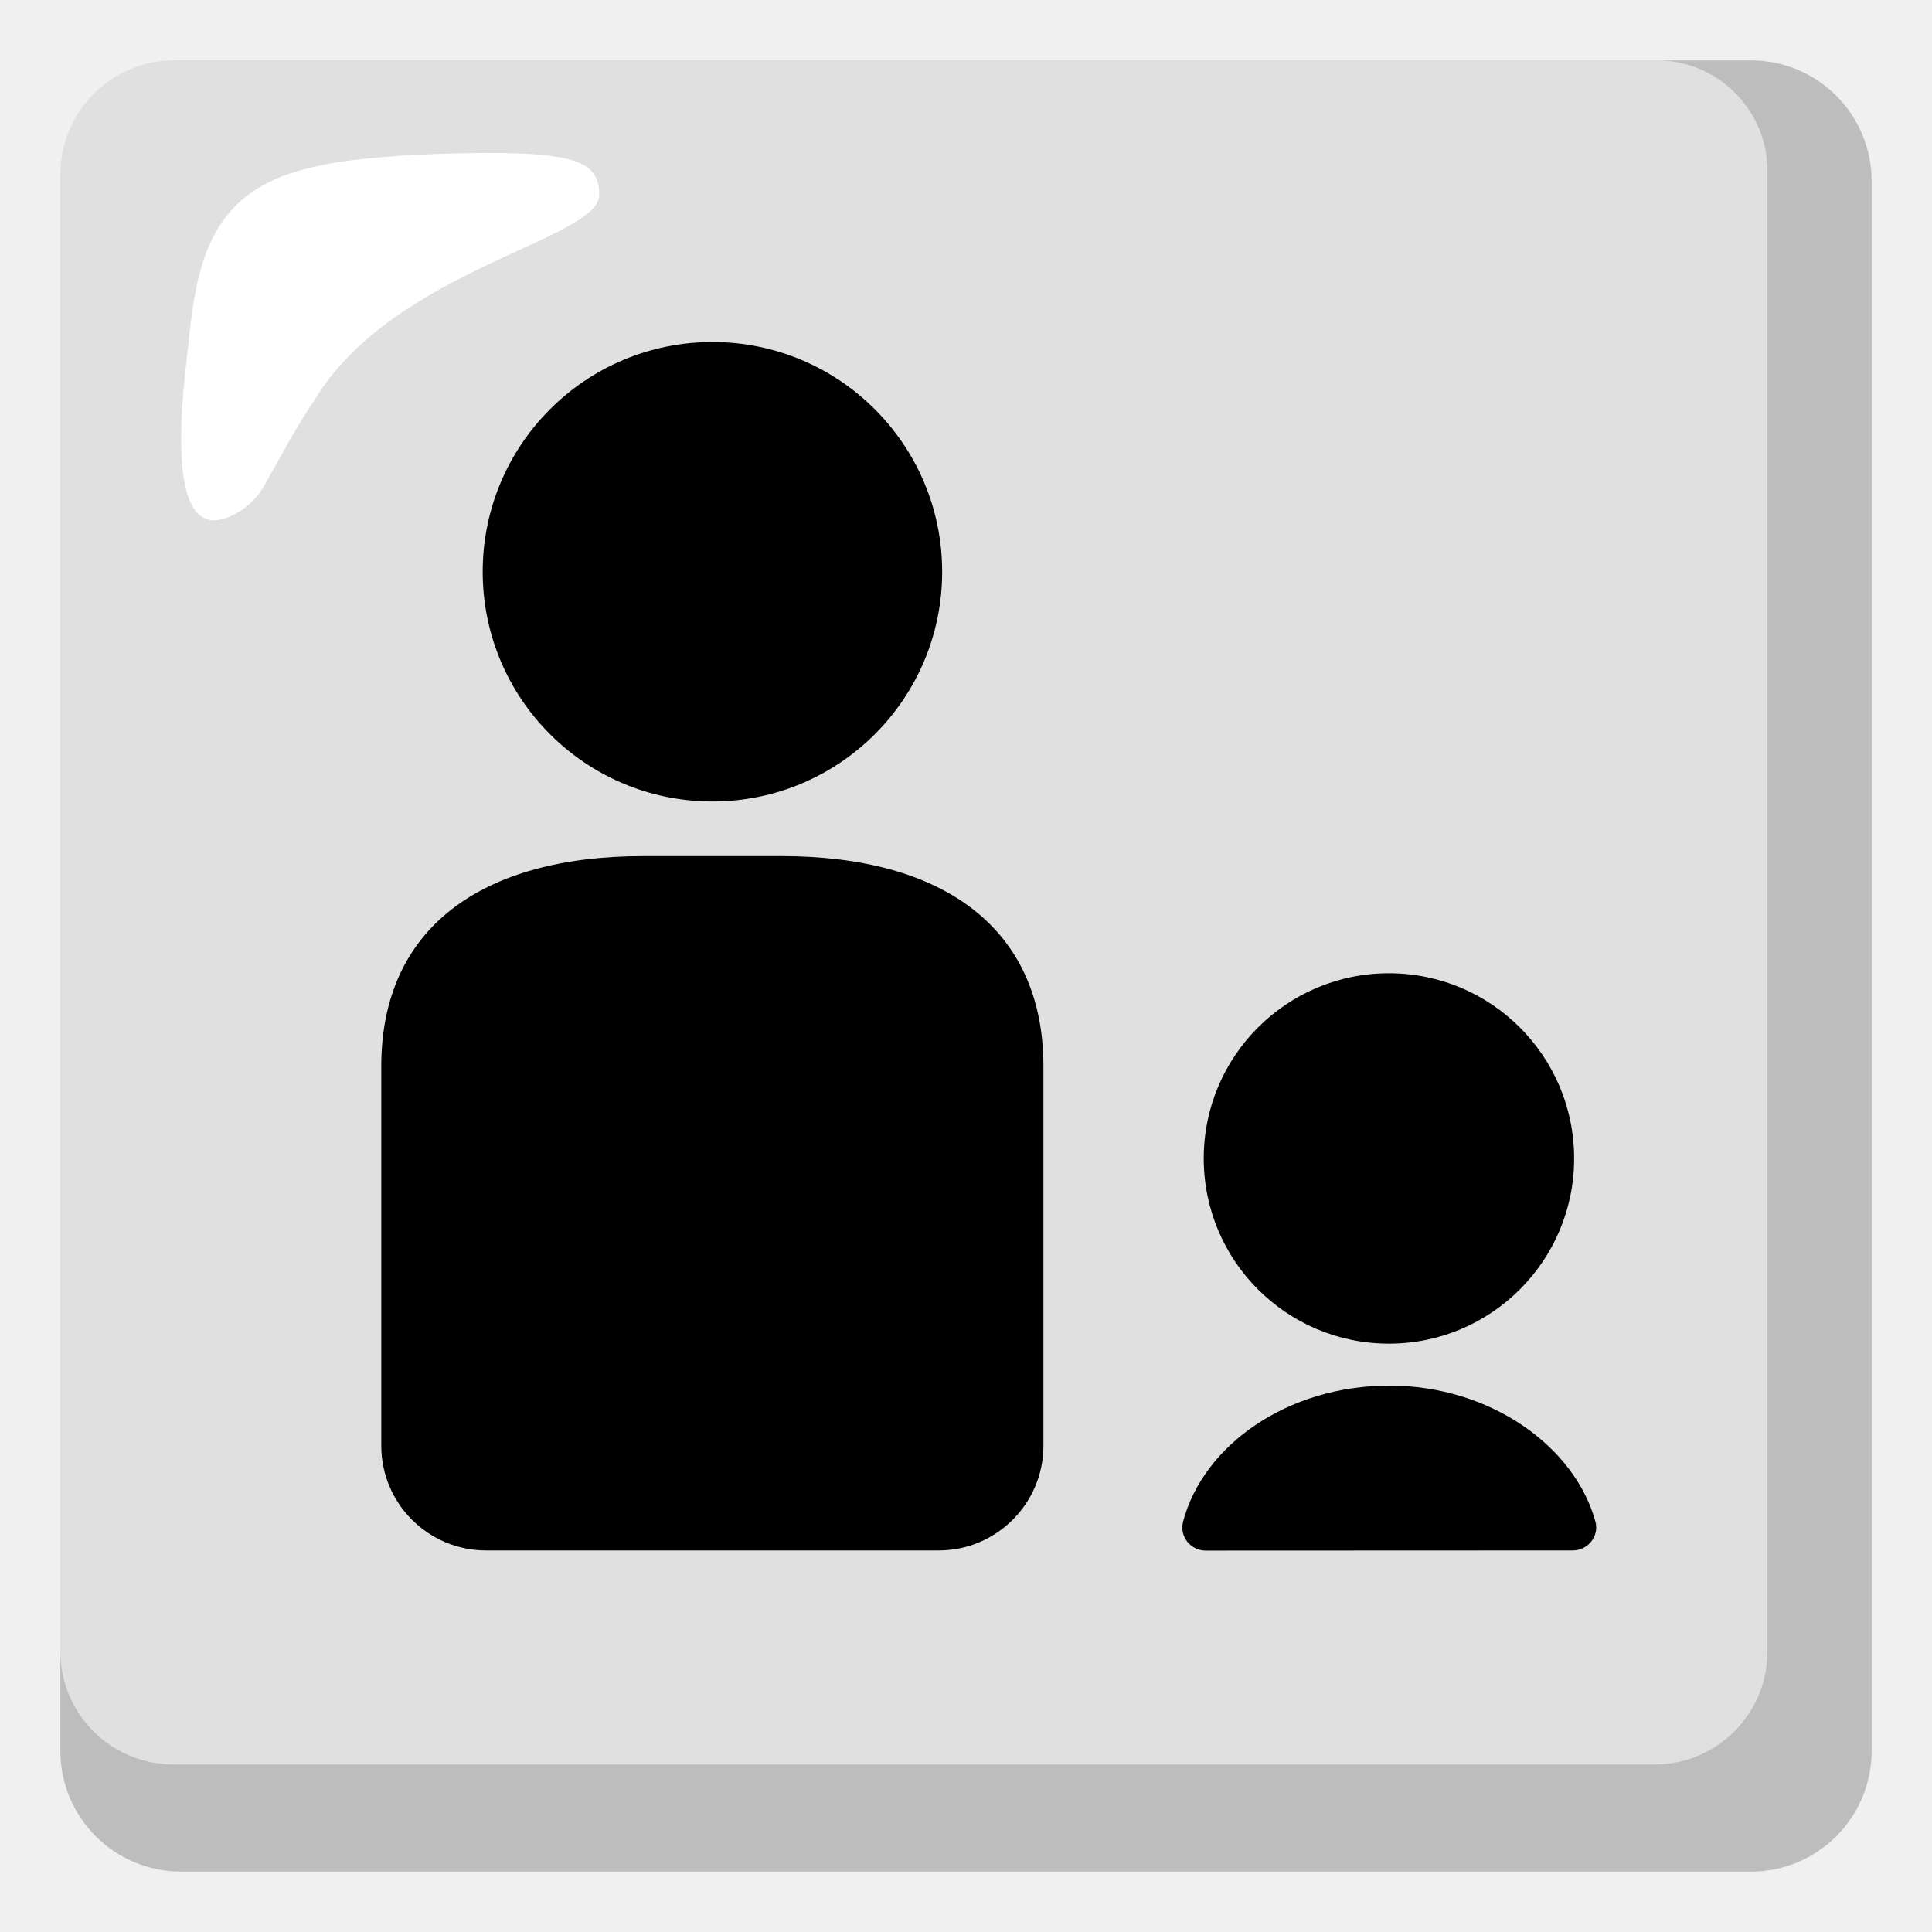
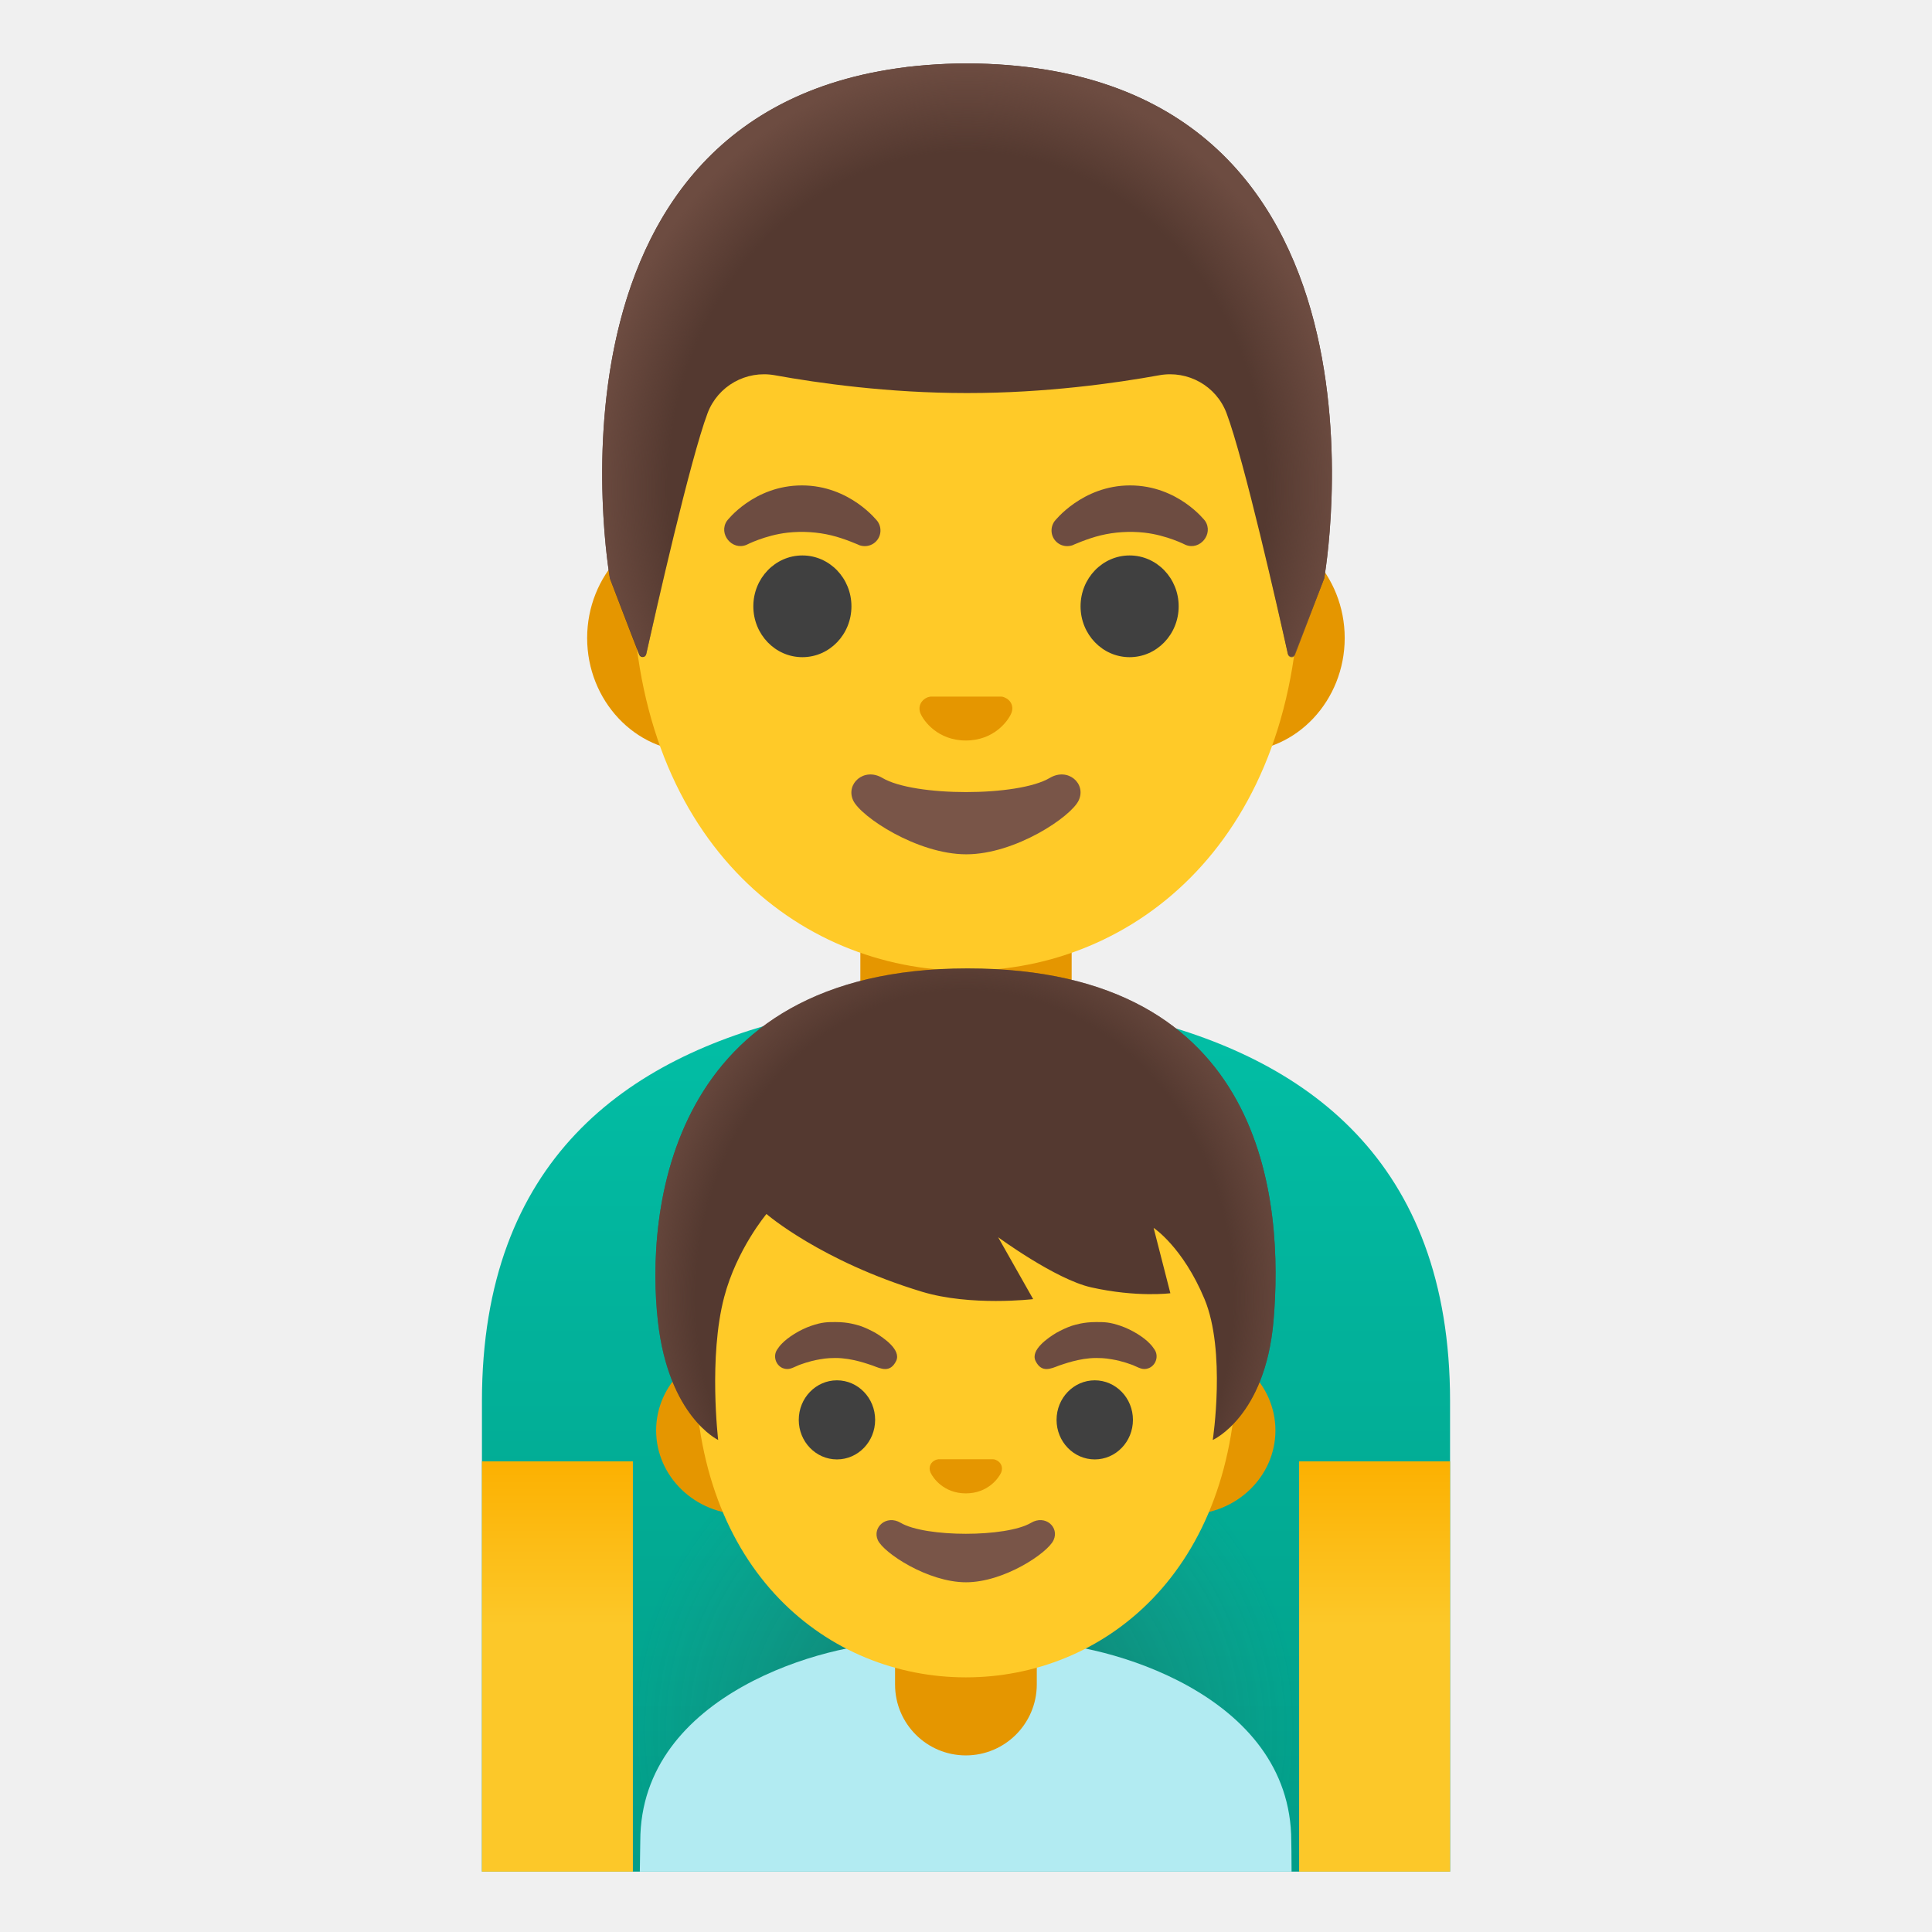
- <svg xmlns="http://www.w3.org/2000/svg" version="1.1" id="Layer_3" x="0px" y="0px" viewBox="0 0 128 128" style="enable-background:new 0 0 128 128;" xml:space="preserve">
-   <g>
-     <path style="fill:#BDBDBD;" d="M116,4H12c-4.42,0-8,3.58-8,8v104c0,4.42,3.58,8,8,8h104c4.42,0,8-3.58,8-8V12   C124,7.58,120.42,4,116,4z" />
-     <path style="fill:#E0E0E0;" d="M109.7,4H11.5C7.37,4.03,4.03,7.37,4,11.5v97.9c-0.01,4.14,3.34,7.49,7.48,7.5c0.01,0,0.01,0,0.02,0   h98.1c4.14,0.01,7.49-3.34,7.5-7.48c0-0.01,0-0.01,0-0.02V11.5c0.09-4.05-3.13-7.41-7.18-7.5C109.85,4,109.77,4,109.7,4z" />
-     <path style="fill:#FFFFFF;" d="M39.7,12.9c0-2.3-1.6-3-10.8-2.7c-7.7,0.3-11.5,1.2-13.8,4c-1.9,2.3-2.3,5.6-2.6,8.4   c-0.2,2.2-2.2,14.9,3.5,11.2c0.68-0.45,1.23-1.07,1.6-1.8c1.2-2.1,1.9-3.5,3.3-5.6C26.2,17.8,39.7,15.9,39.7,12.9z" />
+ <svg xmlns="http://www.w3.org/2000/svg" version="1.1" id="Layer_1" x="0px" y="0px" viewBox="0 0 128 128" style="enable-background:new 0 0 128 128;" xml:space="preserve">
+   <g id="shirt_2_">
    <g>
-       <path d="M42.61,56.72h9.17c10.64,0,17.35,4.71,17.35,13.93v25.13c0,3.83-3.11,6.94-6.94,6.94H32.2c-3.83,0-6.94-3.11-6.94-6.94    V70.65C25.26,61.43,31.98,56.72,42.61,56.72z" />
-       <circle cx="47.2" cy="37.88" r="15.22" />
-       <path d="M104.21,102.72c1,0,1.75-0.95,1.49-1.91c-1.36-4.97-6.95-9.01-13.65-9.01c-6.73,0-12.33,3.93-13.67,9.02    c-0.25,0.96,0.49,1.91,1.49,1.91L104.21,102.72L104.21,102.72z" />
-       <circle cx="92.02" cy="76.75" r="12.27" />
+       <linearGradient id="SVGID_1_" gradientUnits="userSpaceOnUse" x1="64.001" y1="4.226" x2="64.001" y2="58.852" gradientTransform="matrix(1 0 0 -1 0 128)">
+         <stop offset="0" style="stop-color:#009E89" />
+         <stop offset="1" style="stop-color:#00BFA5" />
+       </linearGradient>
+       <path style="fill:url(#SVGID_1_);" d="M75.21,67.4c-1.83-0.43-6.52-0.65-11.21-0.65s-9.38,0.22-11.21,0.65    c-11.23,2.67-20.86,9.43-20.86,25.43V124h1.5h1.5h58.14h1.5h1.5V92.83C96.07,76.83,86.44,70.07,75.21,67.4z" />
    </g>
  </g>
+   <g id="neck_1_">
+     <path style="fill:#E59600;" d="M64,74.12L64,74.12c-3.87,0-7-3.13-7-7V60.7h14v6.42C71,70.99,67.87,74.12,64,74.12z" />
+   </g>
+   <g id="arm_1_">
+     <linearGradient id="SVGID_2_" gradientUnits="userSpaceOnUse" x1="36.929" y1="3.854" x2="36.929" y2="30.974" gradientTransform="matrix(1 0 0 -1 0 128)">
+       <stop offset="0.606" style="stop-color:#FFCA28" />
+       <stop offset="1" style="stop-color:#FFB300" />
+     </linearGradient>
+     <polygon style="fill:url(#SVGID_2_);" points="31.93,96.82 31.93,124 32.93,124 33.93,124 39.93,124 40.93,124 41.93,124    41.93,96.82  " />
+   </g>
+   <g id="arm">
+     <linearGradient id="SVGID_3_" gradientUnits="userSpaceOnUse" x1="91.071" y1="3.854" x2="91.071" y2="30.974" gradientTransform="matrix(1 0 0 -1 0 128)">
+       <stop offset="0.606" style="stop-color:#FFCA28" />
+       <stop offset="1" style="stop-color:#FFB300" />
+     </linearGradient>
+     <polygon style="fill:url(#SVGID_3_);" points="86.07,96.82 86.07,124 87.07,124 88.07,124 94.07,124 95.07,124 96.07,124    96.07,96.82  " />
+   </g>
+   <g id="ears_1_">
+     <path style="fill:#E59600;" d="M82.03,34.74H45.97c-3.89,0-7.07,3.39-7.07,7.53s3.18,7.53,7.07,7.53h36.05   c3.89,0,7.07-3.39,7.07-7.53S85.91,34.74,82.03,34.74z" />
+   </g>
+   <path id="head_4_" style="fill:#FFCA28;" d="M64,8.11L64,8.11L64,8.11c-11.48,0-22.11,12.28-22.11,29.94  c0,17.57,10.95,26.26,22.11,26.26s22.11-8.69,22.11-26.26C86.11,20.39,75.48,8.11,64,8.11z" />
+   <path id="mouth_1_" style="fill:#795548;" d="M69.55,51.54c-2.1,1.25-8.99,1.25-11.09,0c-1.21-0.72-2.44,0.38-1.94,1.48  c0.49,1.08,4.25,3.58,7.5,3.58s6.96-2.5,7.45-3.58C71.98,51.92,70.76,50.82,69.55,51.54z" />
+   <path id="nose_1_" style="fill:#E59600;" d="M66.54,46.2c-0.07-0.03-0.14-0.05-0.21-0.05h-4.67c-0.07,0.01-0.14,0.03-0.21,0.05  c-0.42,0.17-0.66,0.61-0.46,1.08c0.2,0.47,1.13,1.78,3,1.78c1.87,0,2.8-1.31,3-1.78C67.2,46.81,66.97,46.37,66.54,46.2z" />
+   <g id="eyes_1_">
+     <ellipse style="fill:#404040;" cx="53.16" cy="40.17" rx="3.25" ry="3.37" />
+     <ellipse style="fill:#404040;" cx="74.84" cy="40.17" rx="3.25" ry="3.37" />
+   </g>
+   <g id="eyebrows_1_">
+     <path style="fill:#6D4C41;" d="M48.16,34.51c0,0,1.78-2.35,4.97-2.35s5.01,2.38,5.01,2.38c0.33,0.47,0.23,1.11-0.24,1.45   c-0.28,0.2-0.63,0.24-0.94,0.14c0,0-0.97-0.44-1.88-0.66s-1.91-0.29-2.9-0.18c-1.5,0.17-2.73,0.81-2.73,0.81   C48.5,36.49,47.58,35.37,48.16,34.51z" />
+     <path style="fill:#6D4C41;" d="M79.84,34.51c0,0-1.79-2.35-4.97-2.35s-5.01,2.38-5.01,2.38c-0.33,0.47-0.23,1.11,0.24,1.45   c0.28,0.2,0.63,0.24,0.94,0.14c0,0,0.97-0.44,1.88-0.66c0.91-0.22,1.91-0.29,2.9-0.18c1.5,0.17,2.73,0.81,2.73,0.81   C79.5,36.49,80.42,35.37,79.84,34.51z" />
+   </g>
+   <g id="hairGroup">
+     <path id="hair_7_" style="fill:#543930;" d="M64.08,4.2L64.08,4.2c0,0-0.01,0-0.01,0s-0.01,0-0.01,0v0   C34.32,4.36,40.41,38.33,40.41,38.33s1.33,3.5,1.94,5.05c0.09,0.22,0.41,0.2,0.46-0.04c0.64-2.84,2.92-12.91,4.07-15.97   c0.68-1.8,2.55-2.85,4.45-2.51c2.92,0.53,7.56,1.18,12.68,1.18c0.02,0,0.04,0,0.06,0s0.04,0,0.06,0c5.12,0,9.76-0.65,12.68-1.18   c1.9-0.34,3.77,0.71,4.45,2.51c1.15,3.05,3.42,13.06,4.06,15.94c0.05,0.24,0.38,0.26,0.46,0.03l1.95-5.02   C87.73,38.33,93.82,4.36,64.08,4.2z" />
+     <radialGradient id="hairHighlights_1_" cx="64.07" cy="95.612" r="24.934" gradientTransform="matrix(1 0 0 -1.1282 0 140.2567)" gradientUnits="userSpaceOnUse">
+       <stop offset="0.794" style="stop-color:#6D4C41;stop-opacity:0" />
+       <stop offset="1" style="stop-color:#6D4C41" />
+     </radialGradient>
+     <path id="hairHighlights" style="fill:url(#hairHighlights_1_);" d="M87.73,38.33c0,0,6.09-33.97-23.65-34.13v0c0,0-0.01,0-0.01,0   h0c0,0-0.01,0-0.01,0l0,0c-0.46,0-0.92,0.01-1.36,0.03c-0.89,0.04-1.74,0.11-2.56,0.2c-0.01,0-0.02,0-0.03,0   C60.05,4.44,60,4.45,59.94,4.46C34.9,7.61,40.41,38.33,40.41,38.33l1.95,5.03c0.09,0.22,0.41,0.2,0.46-0.03   c0.64-2.87,2.92-12.9,4.07-15.95c0.68-1.8,2.55-2.85,4.45-2.51c2.92,0.53,7.56,1.18,12.68,1.18c0.02,0,0.04,0,0.06,0s0.04,0,0.06,0   c5.12,0,9.76-0.65,12.68-1.18c1.9-0.34,3.77,0.71,4.45,2.51c1.15,3.07,3.44,13.15,4.07,15.98c0.05,0.23,0.37,0.26,0.46,0.03   C86.39,41.84,87.73,38.33,87.73,38.33z" />
+   </g>
+   <g style="opacity:0.4;">
+     <radialGradient id="SVGID_4_" cx="63.934" cy="13.415" r="38.514" gradientTransform="matrix(1 0 0 -1 0 128)" gradientUnits="userSpaceOnUse">
+       <stop offset="0" style="stop-color:#212121" />
+       <stop offset="0.574" style="stop-color:#616161;stop-opacity:0.05" />
+     </radialGradient>
+     <path style="fill:url(#SVGID_4_);" d="M75.21,67.4c-1.83-0.43-6.52-0.65-11.21-0.65s-9.38,0.22-11.21,0.65   c-11.23,2.67-20.86,9.43-20.86,25.43V124h1.5h1.5h58.14h1.5h1.5V92.83C96.07,76.83,86.44,70.07,75.21,67.4z" />
+   </g>
+   <g id="shirt_1_">
+     <path style="fill:#B2EBF2;" d="M85.55,121.98c0-9.84-12.51-13.14-16.87-13.14h-9.38c-4.35,0-16.88,3.3-16.88,13.14   c0,0-0.01,0.79-0.03,2.02h1.02h0.97h39.19h0.98h1.02C85.57,122.98,85.55,121.98,85.55,121.98z" />
+   </g>
+   <g id="neck">
+     <path style="fill:#E59600;" d="M63.99,116.3L63.99,116.3c-2.59,0-4.69-2.1-4.69-4.69v-3.6h9.39v3.6   C68.68,114.2,66.58,116.3,63.99,116.3z" />
+   </g>
+   <g id="ears">
+     <path style="fill:#E59600;" d="M78.73,89.21h-3.97H53.22h-3.97c-3.18,0-5.78,2.5-5.78,5.56s2.6,5.56,5.78,5.56h3.97h21.53h3.97   c3.18,0,5.78-2.5,5.78-5.56S81.91,89.21,78.73,89.21z" />
+   </g>
+   <path id="head" style="fill:#FFCA28;" d="M63.99,66.27L63.99,66.27L63.99,66.27c-9.33,0-17.96,9.8-17.96,23.9  c0,14.02,8.9,20.96,17.96,20.96s17.96-6.93,17.96-20.96C81.95,76.06,73.32,66.27,63.99,66.27z" />
+   <path id="mouth_4_" style="fill:#795548;" d="M68.31,100.89c-1.64,0.97-7,0.97-8.64,0c-0.94-0.56-1.9,0.3-1.51,1.15  c0.38,0.84,3.31,2.79,5.84,2.79s5.42-1.95,5.8-2.79C70.2,101.18,69.25,100.33,68.31,100.89z" />
+   <path id="nose_4_" style="fill:#E59600;" d="M65.97,96.72c-0.05-0.02-0.11-0.04-0.17-0.04h-3.63c-0.06,0.01-0.11,0.02-0.17,0.04  c-0.33,0.13-0.51,0.47-0.35,0.84c0.16,0.36,0.88,1.38,2.34,1.38c1.46,0,2.18-1.02,2.34-1.38C66.48,97.19,66.3,96.85,65.97,96.72z" />
+   <g id="eyes_4_">
+     <ellipse style="fill:#404040;" cx="55.45" cy="94.07" rx="2.53" ry="2.62" />
+     <ellipse style="fill:#404040;" cx="72.53" cy="94.07" rx="2.53" ry="2.62" />
+   </g>
+   <g id="eyebrows_4_">
+     <path style="fill:#6D4C41;" d="M51.49,89.41c0.1-0.13,0.13-0.21,0.31-0.39c0.4-0.42,1.18-0.92,1.94-1.18   c0.73-0.25,1.07-0.25,1.62-0.25c0.85,0,1.37,0.18,1.62,0.25c0.35,0.12,0.68,0.28,1.01,0.46c0.55,0.33,1.74,1.14,1.38,1.87   c-0.4,0.81-1.01,0.51-1.56,0.3c-0.24-0.07-1.32-0.5-2.46-0.5c-0.62,0-0.88,0.07-1.04,0.09c-0.73,0.12-1.28,0.35-1.38,0.38   c-0.38,0.15-0.65,0.37-1.08,0.2C51.39,90.44,51.2,89.84,51.49,89.41z" />
+     <path style="fill:#6D4C41;" d="M76.49,89.41c-0.1-0.13-0.13-0.21-0.31-0.39c-0.39-0.42-1.18-0.92-1.94-1.18   c-0.73-0.25-1.07-0.25-1.62-0.25c-0.85,0-1.37,0.18-1.62,0.25c-0.35,0.12-0.68,0.28-1.01,0.46c-0.55,0.33-1.74,1.14-1.38,1.87   c0.4,0.81,1.01,0.51,1.56,0.3c0.24-0.07,1.32-0.5,2.46-0.5c0.62,0,0.88,0.07,1.04,0.09c0.73,0.12,1.28,0.35,1.38,0.38   c0.38,0.15,0.65,0.37,1.07,0.2C76.59,90.44,76.78,89.84,76.49,89.41z" />
+   </g>
+   <g id="hairGroup_3_">
+     <path id="hair_1_" style="fill:#543930;" d="M64.1,64.16c-19.93,0-21.32,16.28-20.51,23.4c0.71,6.29,3.99,7.84,3.99,7.84   s-0.65-5.49,0.4-9.47c0.83-3.16,2.8-5.5,2.8-5.5s3.6,3.12,10.3,5.15c3.23,0.98,7.37,0.49,7.37,0.49l-2.32-4.1   c0,0,3.8,2.79,6.16,3.32c3.03,0.68,5.25,0.39,5.25,0.39l-1.11-4.33c0,0,1.93,1.26,3.37,4.71c1.44,3.45,0.55,9.34,0.55,9.34   s3.46-1.54,4.02-7.84C85.06,79.67,83.94,64.16,64.1,64.16L64.1,64.16z" />
+     <radialGradient id="hairHighlights_2_" cx="16.493" cy="33.26" r="23.081" gradientTransform="matrix(1.110000e-13 1.1138 -0.9718 1.030000e-13 96.2343 67.6479)" gradientUnits="userSpaceOnUse">
+       <stop offset="0.794" style="stop-color:#6D4C41;stop-opacity:0" />
+       <stop offset="1" style="stop-color:#6D4C41" />
+     </radialGradient>
+     <path id="hairHighlights_3_" style="fill:url(#hairHighlights_2_);" d="M64.1,64.16c-19.93,0-21.32,16.28-20.51,23.4   c0.71,6.29,3.99,7.84,3.99,7.84s-0.65-5.49,0.4-9.47c0.83-3.16,2.8-5.5,2.8-5.5s3.6,3.12,10.3,5.15c3.23,0.98,7.37,0.49,7.37,0.49   l-2.32-4.1c0,0,3.8,2.79,6.16,3.32c3.03,0.68,5.25,0.39,5.25,0.39l-1.11-4.33c0,0,1.93,1.26,3.37,4.71   c1.44,3.45,0.55,9.34,0.55,9.34s3.46-1.54,4.02-7.84C85.06,79.67,83.94,64.16,64.1,64.16L64.1,64.16z" />
+   </g>
</svg>
